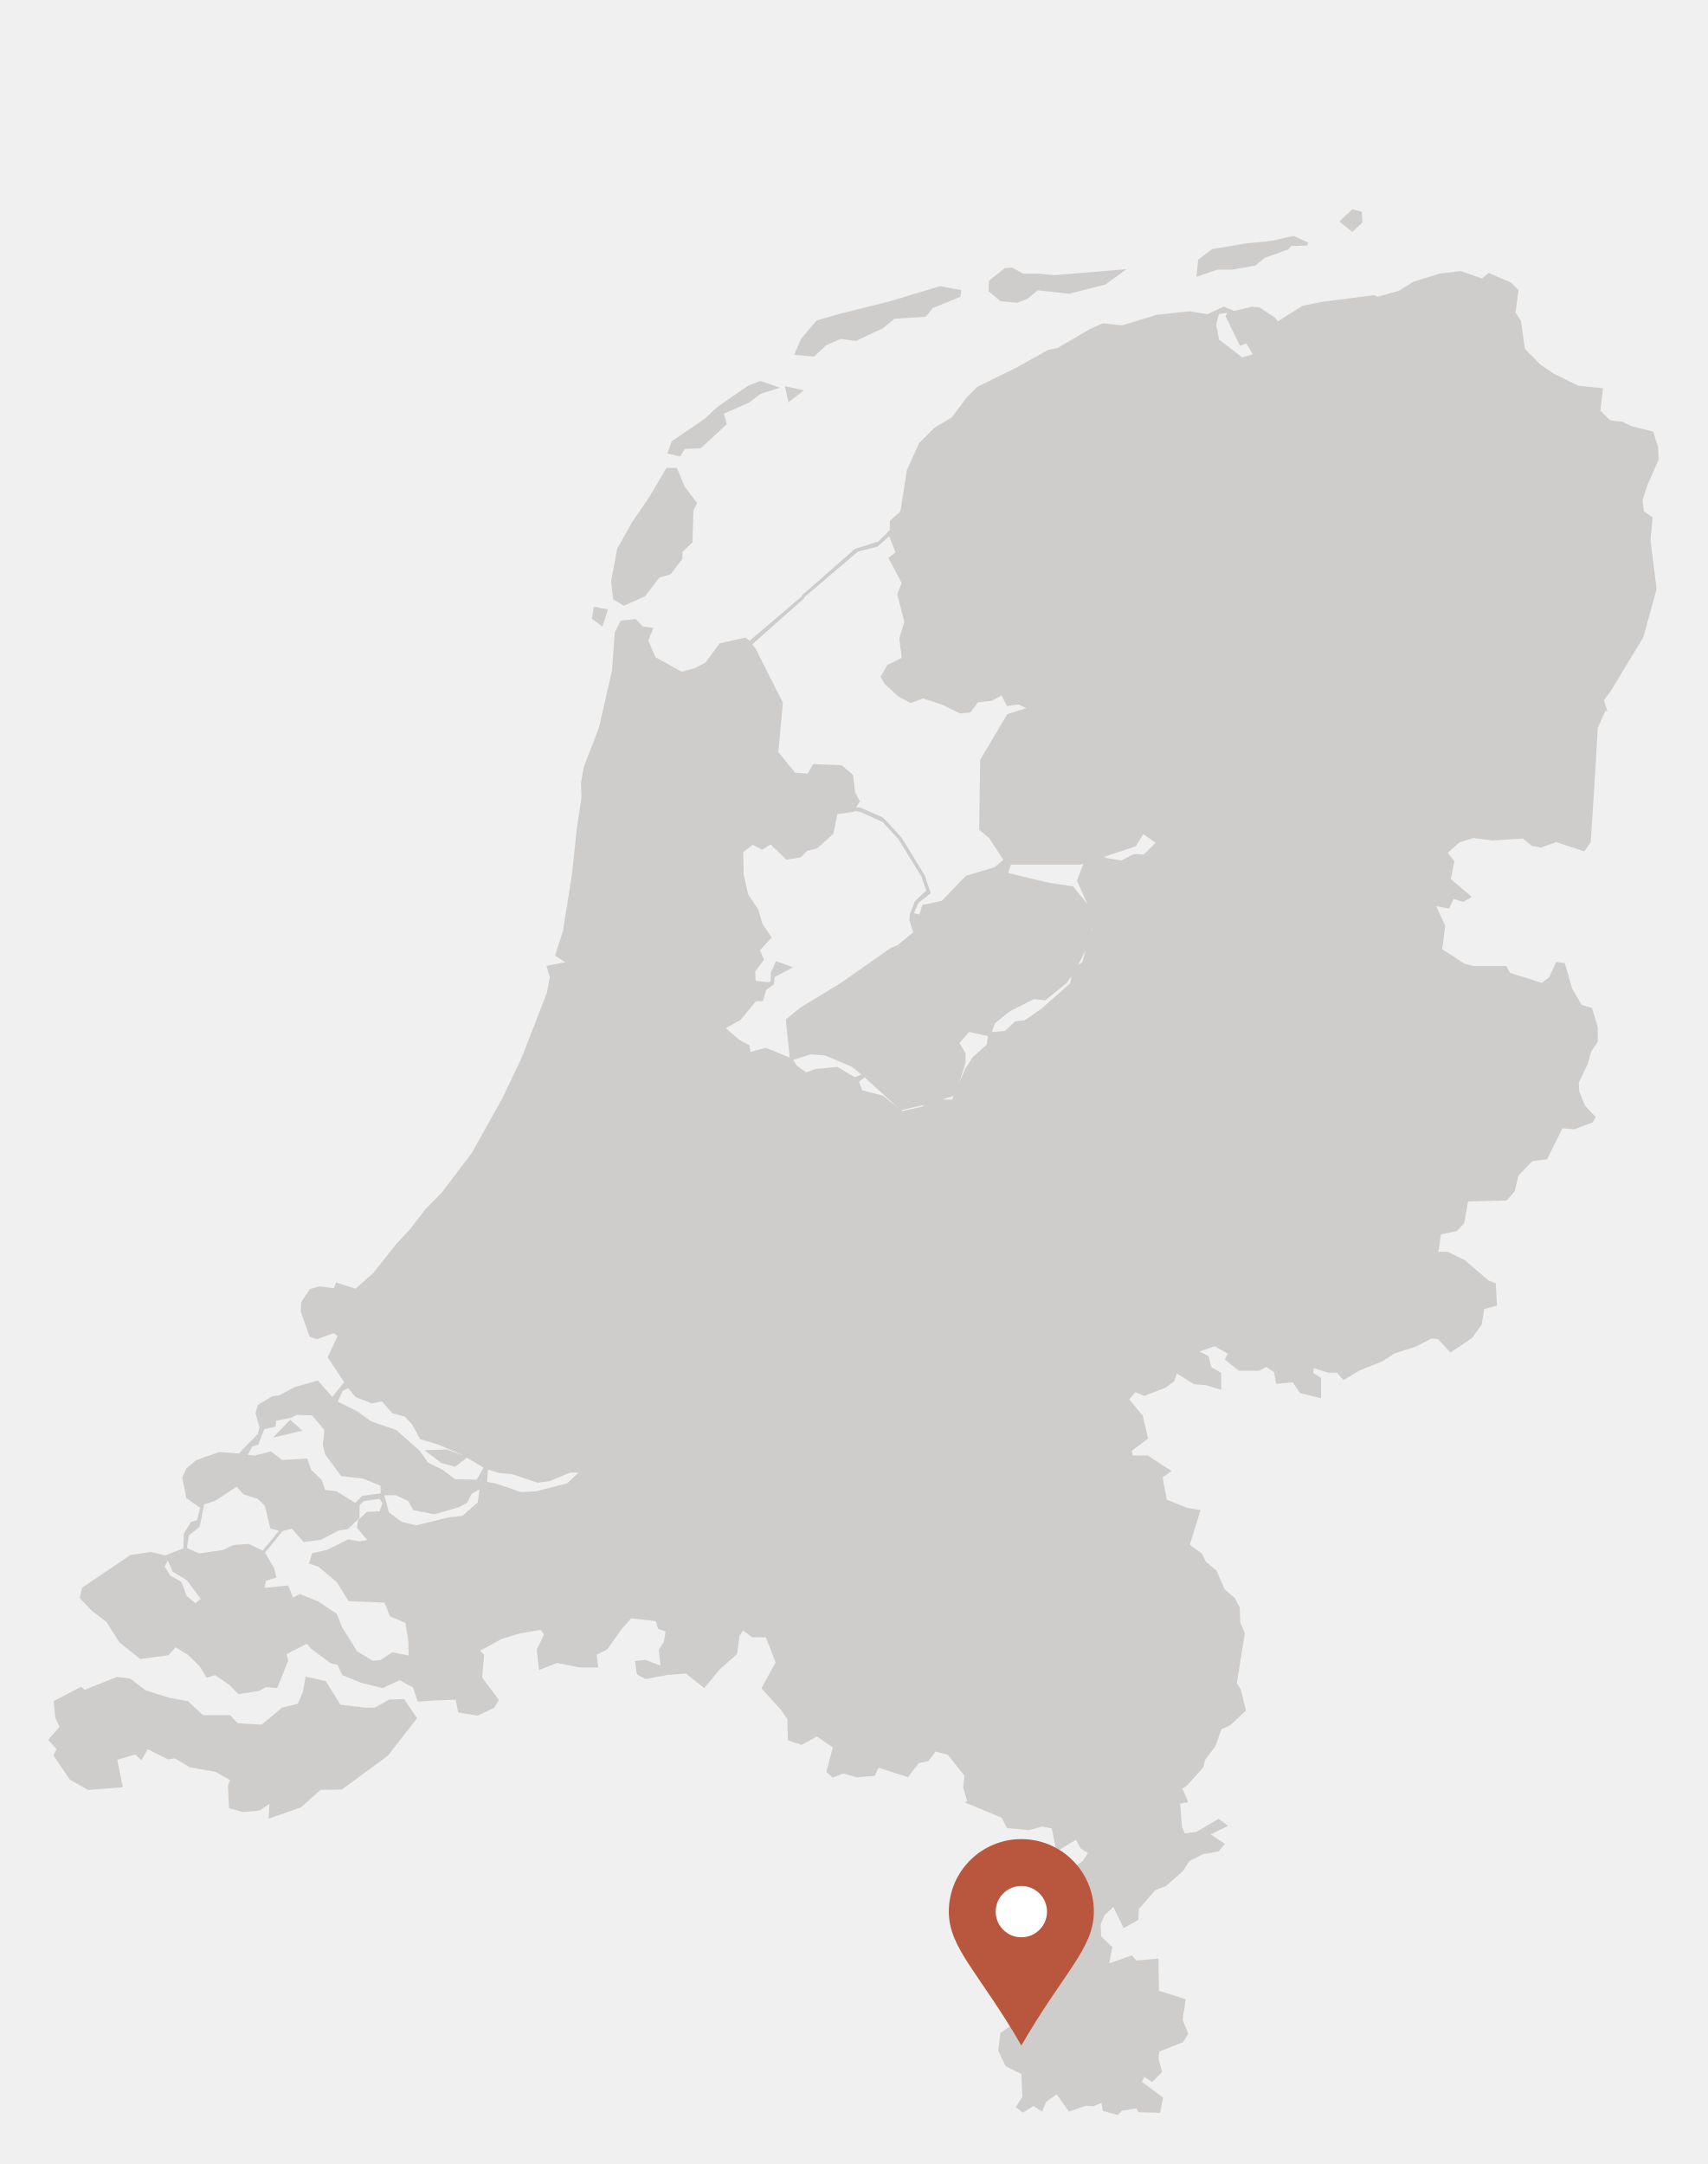
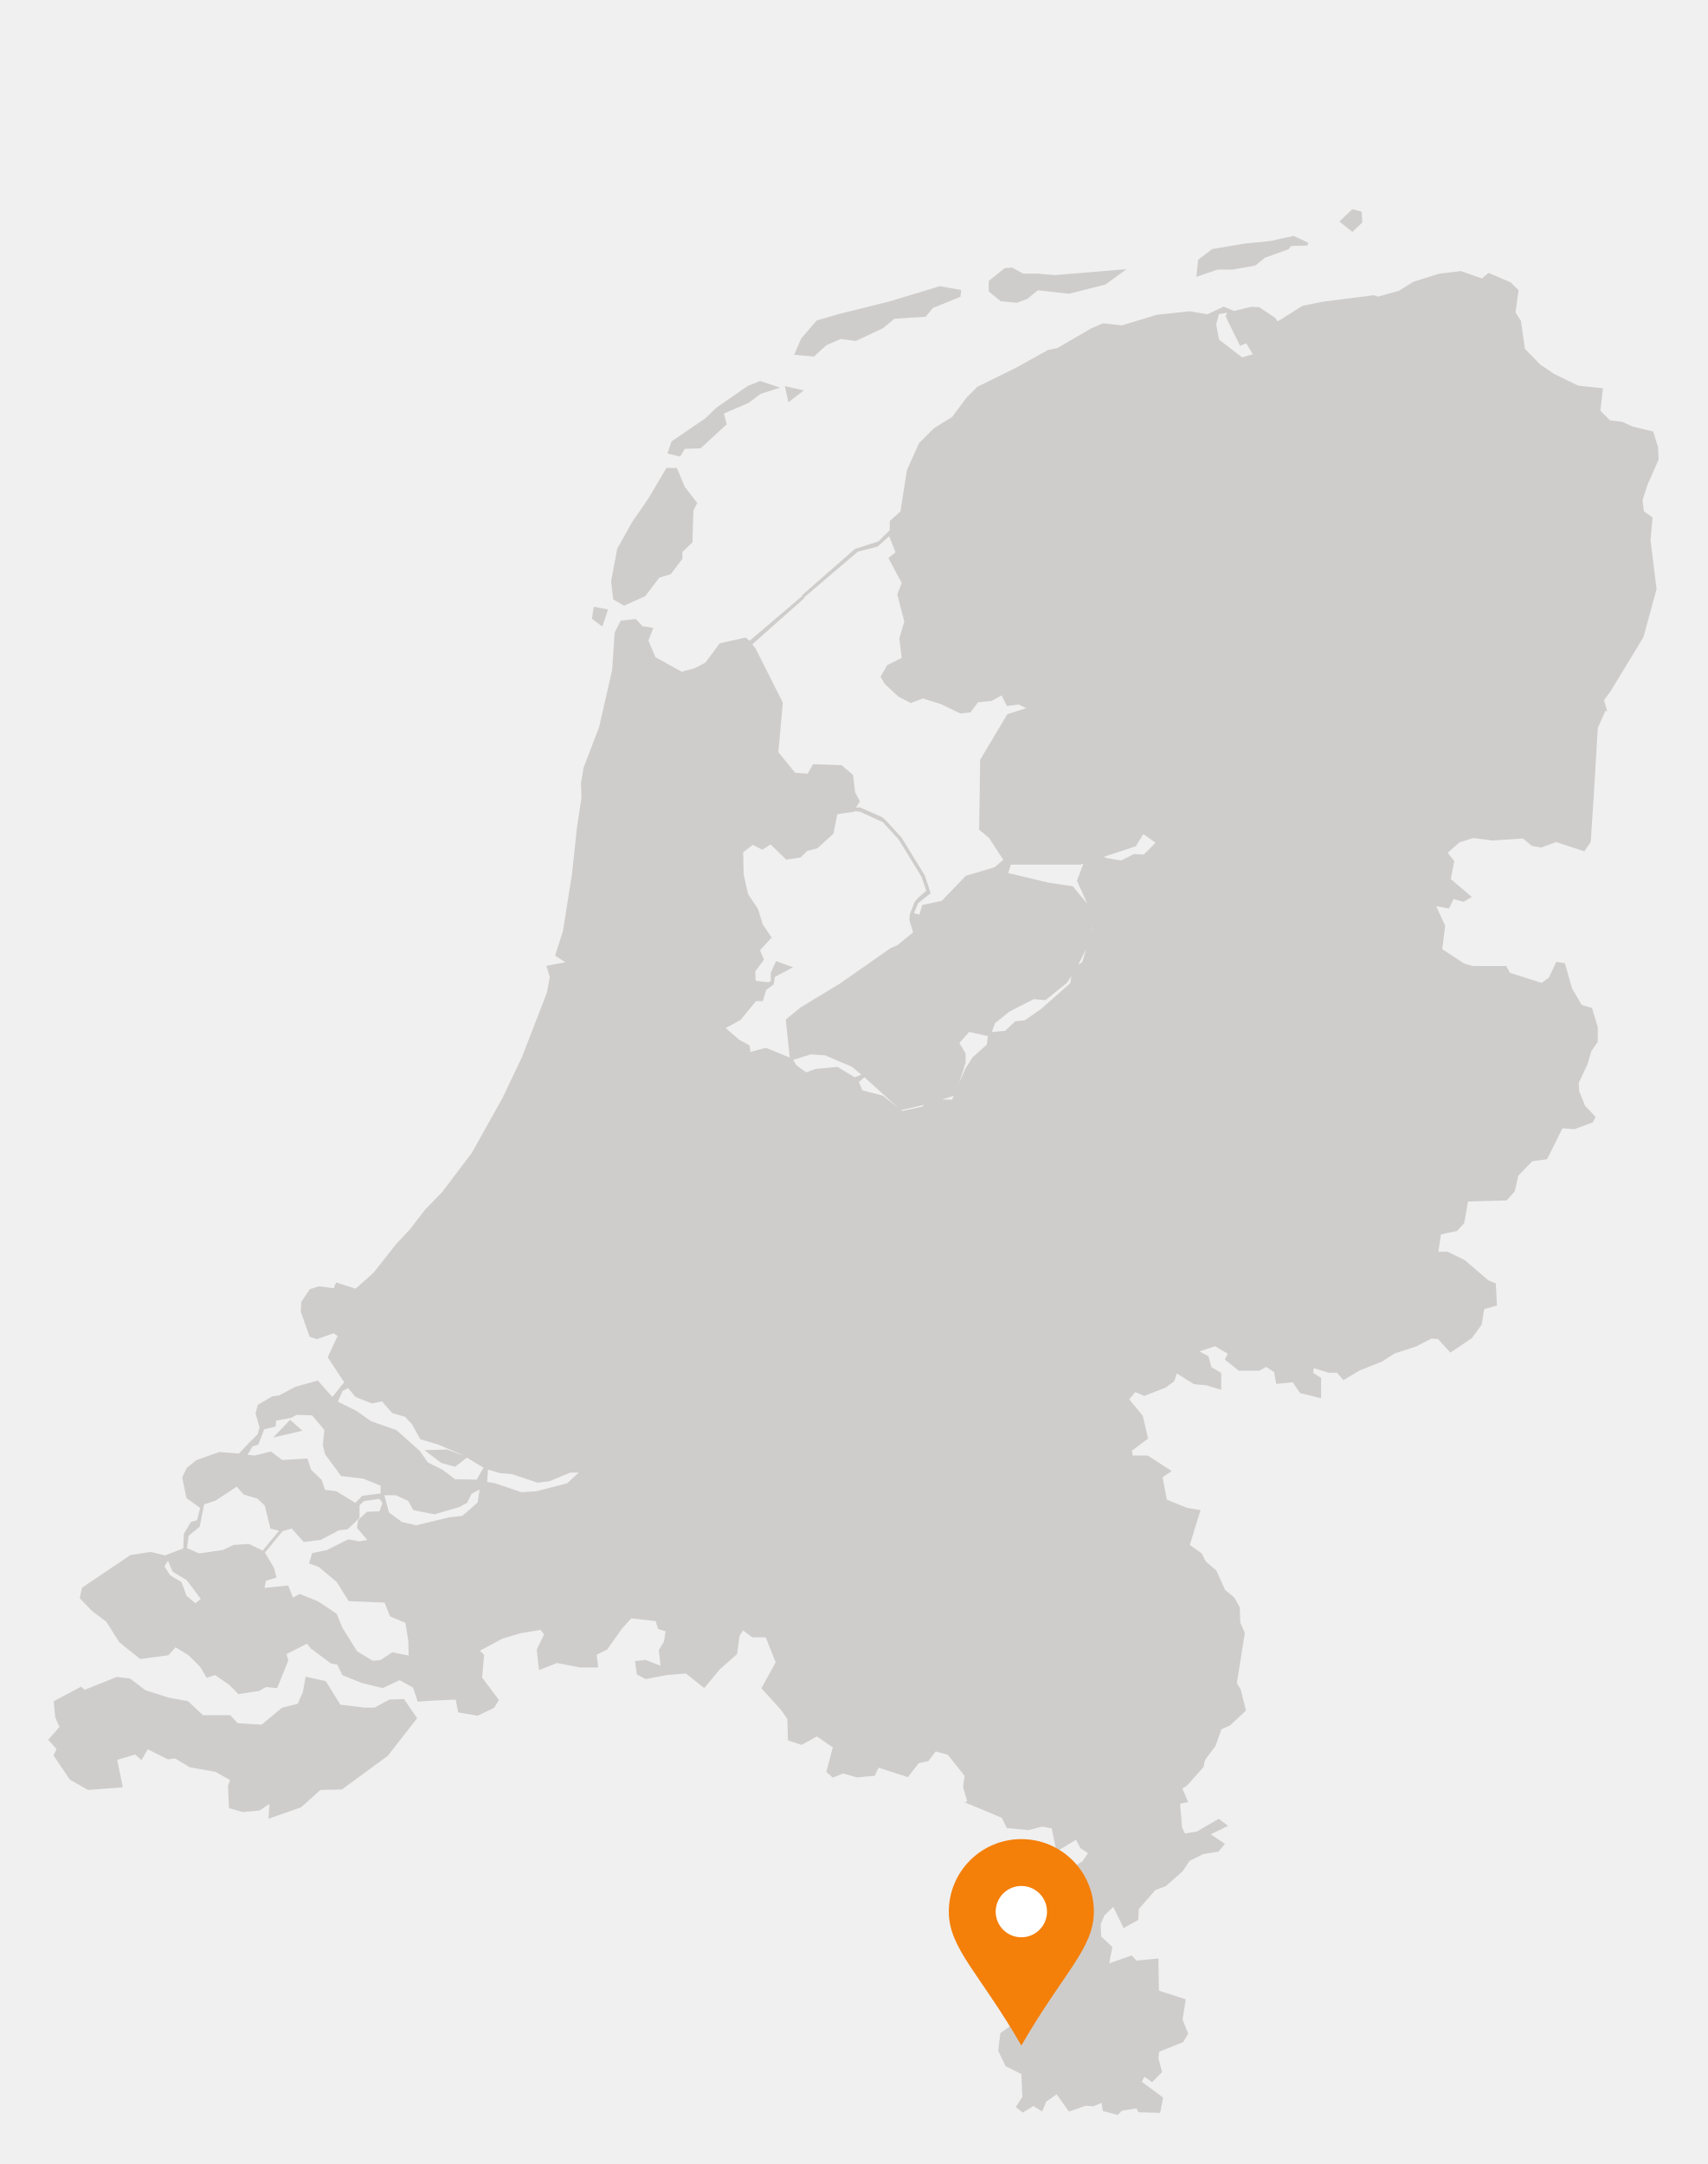
<svg xmlns="http://www.w3.org/2000/svg" viewBox="0 0 340 431" role="img" aria-label="Map of the Netherlands with a pin on UNU-MERIT (Maastricht)">
  <path fill="#cfcdcc" stroke="#cfcdcc" stroke-width="0.6" fill-rule="evenodd" d="M 319.6 141.1 L 319.1 139.4 L 320.5 137.5 L 327.0 126.8 L 329.6 117.3 L 328.4 107.6 L 328.8 103.2 L 327.1 102.0 L 326.8 99.6 L 327.8 96.5 L 330.0 91.5 L 329.9 89.1 L 329.0 86.2 L 324.9 85.2 L 323.0 84.3 L 320.5 84.0 L 318.4 81.9 L 318.9 77.6 L 314.2 77.1 L 309.3 74.7 L 306.5 72.8 L 303.4 69.6 L 302.6 64.0 L 301.5 62.3 L 302.1 57.9 L 300.7 56.5 L 296.5 54.7 L 295.2 55.8 L 290.9 54.3 L 286.7 54.8 L 281.6 56.4 L 278.7 58.2 L 274.4 59.4 L 273.6 59.1 L 263.4 60.4 L 259.5 61.2 L 254.4 64.4 L 253.7 63.5 L 250.7 61.5 L 249.3 61.4 L 245.5 62.3 L 244.9 61.9 L 244.4 63.0 L 247.1 68.5 L 248.3 68.0 L 249.8 70.5 L 252.8 71.6 L 252.2 76.9 L 250.1 78.9 L 250.2 81.4 L 248.8 82.6 L 247.1 85.4 L 248.1 88.7 L 245.6 91.9 L 243.7 95.8 L 243.5 100.0 L 246.1 102.9 L 250.7 103.1 L 253.2 105.0 L 255.1 105.8 L 257.5 106.8 L 260.8 98.1 L 262.8 94.2 L 265.8 92.9 L 266.2 91.7 L 269.3 90.6 L 273.0 91.9 L 274.5 93.8 L 275.8 97.0 L 277.2 96.2 L 277.8 98.7 L 280.3 100.6 L 281.7 104.2 L 286.6 102.1 L 290.1 102.4 L 306.7 119.8 L 313.3 129.1 L 315.7 130.4 L 313.2 136.3 L 315.2 136.3 L 317.9 140.1 L 319.6 141.1 Z M 270.9 42.4 L 269.4 42.0 L 267.2 44.1 L 269.3 45.8 L 271.0 44.2 L 270.9 42.4 Z M 159.4 77.9 L 156.7 77.3 L 157.2 79.6 L 159.4 77.9 Z M 154.4 77.2 L 151.4 76.2 L 149.1 77.1 L 142.9 81.4 L 140.6 83.6 L 134.0 88.1 L 133.3 90.1 L 135.3 90.6 L 136.2 89.1 L 139.4 89.0 L 144.4 84.4 L 143.8 82.2 L 148.9 80.0 L 151.3 78.2 L 154.4 77.2 Z M 244.9 61.9 L 243.7 61.4 L 240.5 62.9 L 236.9 62.3 L 230.4 63.0 L 223.5 65.1 L 219.7 64.7 L 217.4 65.7 L 210.7 69.6 L 208.8 70.0 L 202.5 73.5 L 194.8 77.3 L 192.7 79.4 L 189.8 83.3 L 186.2 85.5 L 183.3 88.4 L 180.9 93.7 L 179.6 102.0 L 177.5 103.9 L 177.5 105.7 L 175.1 108.1 L 170.4 109.6 L 159.9 118.8 L 170.7 109.6 L 174.6 108.6 L 177.2 106.3 L 178.7 110.1 L 177.3 111.2 L 179.9 116.1 L 179.0 118.4 L 180.4 123.8 L 179.4 127.2 L 179.9 131.2 L 176.9 132.7 L 175.7 134.8 L 176.5 136.1 L 179.1 138.5 L 181.4 139.7 L 183.8 138.8 L 187.6 140.0 L 191.3 141.8 L 193.1 141.6 L 194.6 139.6 L 197.4 139.3 L 199.6 138.1 L 200.7 140.3 L 202.9 140.0 L 205.2 141.1 L 206.2 140.3 L 208.2 140.8 L 212.0 145.3 L 214.1 144.0 L 216.1 145.6 L 218.7 146.2 L 220.6 145.2 L 222.7 143.0 L 223.2 141.5 L 226.7 140.5 L 228.8 144.0 L 231.1 143.1 L 231.6 144.2 L 234.0 142.7 L 233.4 141.2 L 235.7 140.9 L 239.0 138.9 L 246.2 133.8 L 248.3 130.8 L 250.3 128.7 L 254.1 129.1 L 256.6 131.7 L 261.6 128.0 L 264.5 122.7 L 259.1 114.1 L 259.5 109.6 L 254.3 107.6 L 255.1 105.8 L 253.2 105.0 L 250.7 103.1 L 246.1 102.9 L 243.5 100.0 L 243.7 95.8 L 245.6 91.9 L 248.1 88.7 L 247.1 85.4 L 248.8 82.6 L 250.2 81.4 L 250.1 78.9 L 252.2 76.9 L 252.8 71.6 L 250.1 70.7 L 247.3 71.5 L 242.5 67.8 L 241.9 64.6 L 242.5 62.3 L 244.9 61.9 Z M 191.1 58.0 L 187.2 57.3 L 177.3 60.3 L 166.9 62.9 L 162.8 64.1 L 159.8 67.6 L 158.6 70.4 L 162.0 70.7 L 164.4 68.5 L 167.4 67.2 L 170.4 67.6 L 175.7 65.1 L 178.0 63.2 L 184.2 62.8 L 185.6 61.1 L 191.0 58.9 L 191.1 58.0 Z M 206.7 54.8 L 203.7 54.8 L 201.5 53.6 L 200.2 53.7 L 197.2 56.1 L 197.2 57.9 L 199.4 59.7 L 202.5 60.0 L 204.4 59.3 L 206.6 57.5 L 212.9 58.2 L 220.0 56.4 L 223.3 54.0 L 210.0 55.1 L 206.7 54.8 Z M 260.4 48.6 L 257.6 47.3 L 253.0 48.3 L 248.0 48.8 L 241.5 49.9 L 238.9 51.9 L 238.6 54.7 L 242.4 53.4 L 245.4 53.4 L 249.9 52.6 L 251.7 51.1 L 256.4 49.4 L 257.0 48.7 L 260.4 48.6 Z M 319.6 141.1 L 317.9 140.1 L 315.2 136.3 L 313.2 136.3 L 315.7 130.4 L 313.3 129.1 L 306.7 119.8 L 290.1 102.4 L 286.6 102.1 L 281.7 104.2 L 280.3 100.6 L 277.8 98.7 L 277.2 96.2 L 275.8 97.0 L 274.5 93.8 L 273.0 91.9 L 269.3 90.6 L 266.2 91.7 L 265.8 92.9 L 262.8 94.2 L 260.8 98.1 L 257.5 106.8 L 255.1 105.8 L 254.3 107.6 L 259.5 109.6 L 259.1 114.1 L 264.5 122.7 L 261.6 128.0 L 256.6 131.7 L 254.1 129.1 L 250.3 128.7 L 248.3 130.8 L 246.2 133.8 L 239.0 138.9 L 240.4 140.9 L 245.8 147.1 L 242.0 151.4 L 239.0 153.1 L 242.0 161.1 L 244.0 163.4 L 245.8 162.0 L 249.6 163.3 L 251.4 164.8 L 256.1 164.2 L 256.1 165.5 L 259.2 167.8 L 260.9 172.0 L 265.0 170.1 L 266.6 171.7 L 268.0 170.2 L 272.1 171.7 L 271.6 167.4 L 274.9 164.6 L 280.0 163.5 L 287.7 167.0 L 287.9 169.8 L 290.5 167.5 L 293.4 166.6 L 297.2 167.1 L 303.4 166.7 L 305.2 168.2 L 306.9 168.5 L 309.9 167.4 L 315.4 169.2 L 316.5 167.6 L 317.2 156.8 L 317.9 144.9 L 319.6 141.1 Z M 287.9 169.8 L 287.7 167.0 L 280.0 163.5 L 274.9 164.6 L 271.6 167.4 L 272.1 171.7 L 268.0 170.2 L 266.6 171.7 L 265.0 170.1 L 260.9 172.0 L 259.2 167.8 L 256.1 165.5 L 256.1 164.2 L 251.4 164.8 L 249.6 163.3 L 245.8 162.0 L 244.0 163.4 L 242.0 161.1 L 239.0 153.1 L 242.0 151.4 L 245.8 147.1 L 240.4 140.9 L 239.0 138.9 L 235.7 140.9 L 233.4 141.2 L 234.0 142.7 L 231.6 144.2 L 231.1 143.1 L 228.8 144.0 L 226.7 140.5 L 223.2 141.5 L 222.7 143.0 L 220.6 145.2 L 218.7 146.2 L 216.1 145.6 L 214.1 144.0 L 212.0 145.3 L 214.0 147.9 L 216.6 148.4 L 219.1 150.0 L 222.6 153.0 L 224.3 157.9 L 226.1 160.8 L 223.6 163.3 L 227.6 165.7 L 230.6 167.8 L 227.9 170.5 L 225.9 170.4 L 223.3 171.7 L 220.4 171.2 L 216.0 172.2 L 214.8 175.4 L 217.3 181.0 L 217.7 184.4 L 217.9 184.7 L 219.7 185.0 L 221.6 187.7 L 222.9 190.8 L 225.0 189.5 L 226.1 190.6 L 229.7 186.7 L 231.3 185.9 L 233.5 187.3 L 234.9 189.7 L 237.5 191.9 L 237.7 195.0 L 238.9 196.4 L 238.2 199.8 L 239.8 201.0 L 239.3 203.5 L 235.8 204.7 L 234.9 211.5 L 236.0 214.2 L 237.4 214.3 L 238.3 217.4 L 239.8 219.8 L 239.3 221.1 L 241.3 224.2 L 244.2 223.4 L 247.0 224.5 L 257.1 224.4 L 257.0 223.1 L 260.7 221.8 L 263.5 222.3 L 264.6 224.9 L 268.7 230.3 L 270.1 231.1 L 272.0 230.6 L 275.0 231.1 L 277.9 230.4 L 279.8 233.0 L 282.5 231.5 L 284.7 232.6 L 284.9 235.7 L 284.0 237.5 L 288.4 239.1 L 292.1 239.0 L 299.9 238.8 L 301.4 237.1 L 302.1 234.0 L 305.0 231.0 L 307.9 230.6 L 311.0 224.4 L 313.5 224.6 L 317.0 223.3 L 317.4 222.5 L 315.4 220.4 L 314.2 217.4 L 314.1 215.6 L 315.9 211.8 L 316.6 209.3 L 317.9 207.4 L 317.9 204.6 L 316.8 201.0 L 314.8 200.4 L 312.8 197.0 L 311.4 192.1 L 310.1 191.9 L 308.7 194.9 L 307.1 196.1 L 300.5 194.0 L 299.8 192.7 L 293.3 192.7 L 291.5 192.2 L 286.9 189.2 L 287.5 184.4 L 285.5 180.1 L 288.4 180.6 L 289.3 178.7 L 291.4 179.3 L 292.6 178.6 L 288.6 175.2 L 289.3 171.6 L 287.9 169.8 Z M 216.0 172.2 L 220.4 171.2 L 219.6 170.9 L 216.0 172.2 Z M 212.0 145.3 L 208.2 140.8 L 206.2 140.3 L 205.2 141.1 L 200.8 142.5 L 195.5 151.4 L 195.3 165.1 L 197.2 166.7 L 200.2 171.3 L 198.2 173.0 L 192.5 174.7 L 187.7 179.7 L 183.9 180.5 L 183.3 182.5 L 181.6 182.1 L 182.6 179.7 L 185.0 177.8 L 183.9 174.5 L 179.3 167.0 L 176.1 163.5 L 175.5 163.0 L 171.2 161.1 L 169.9 161.2 L 171.4 161.4 L 176.0 163.5 L 179.2 167.0 L 183.8 174.5 L 184.8 177.5 L 183.1 179.0 L 182.4 179.8 L 181.5 182.1 L 181.4 183.2 L 182.2 185.8 L 178.9 188.5 L 177.5 189.1 L 167.5 196.1 L 159.6 200.9 L 156.8 203.2 L 157.6 210.9 L 161.4 209.7 L 164.4 209.9 L 169.8 212.2 L 172.1 214.1 L 179.5 220.8 L 185.1 219.5 L 190.0 217.9 L 192.0 211.6 L 192.0 209.9 L 190.7 207.7 L 192.9 205.2 L 197.0 206.1 L 197.9 203.6 L 200.9 201.2 L 205.8 198.7 L 208.1 198.9 L 212.2 195.6 L 213.9 193.1 L 216.4 188.2 L 217.2 184.8 L 217.2 181.3 L 213.5 176.8 L 208.8 176.1 L 200.4 174.1 L 201.1 171.9 L 215.1 171.9 L 226.0 168.3 L 227.6 165.7 L 223.6 163.3 L 226.1 160.8 L 224.3 157.9 L 222.6 153.0 L 219.1 150.0 L 216.6 148.4 L 214.0 147.9 L 212.0 145.3 Z M 292.1 239.0 L 288.4 239.1 L 284.0 237.5 L 284.9 235.7 L 284.7 232.6 L 282.5 231.5 L 279.8 233.0 L 277.9 230.4 L 275.0 231.1 L 272.0 230.6 L 270.1 231.1 L 268.7 230.3 L 264.6 224.9 L 263.5 222.3 L 260.7 221.8 L 257.0 223.1 L 257.1 224.4 L 247.0 224.5 L 244.2 223.4 L 241.3 224.2 L 239.3 221.1 L 239.8 219.8 L 238.3 217.4 L 237.4 214.3 L 236.0 214.2 L 234.9 211.5 L 235.8 204.7 L 239.3 203.5 L 239.8 201.0 L 238.2 199.8 L 238.9 196.4 L 237.7 195.0 L 237.5 191.9 L 234.9 189.7 L 233.5 187.3 L 231.3 185.9 L 229.7 186.7 L 226.1 190.6 L 225.0 189.5 L 222.9 190.8 L 221.6 187.7 L 219.7 185.0 L 217.9 184.7 L 215.8 191.8 L 213.9 193.1 L 213.4 196.0 L 207.5 201.2 L 204.2 203.5 L 202.3 203.7 L 200.3 205.6 L 197.1 205.9 L 196.8 208.2 L 193.9 210.8 L 192.5 213.0 L 189.8 219.3 L 185.2 219.3 L 183.8 220.7 L 179.6 221.6 L 178.7 225.2 L 180.1 225.4 L 182.5 227.7 L 182.6 231.9 L 185.1 232.6 L 187.5 235.2 L 186.4 242.3 L 184.2 244.2 L 186.2 245.7 L 189.5 244.5 L 192.1 241.5 L 192.8 244.5 L 192.4 248.4 L 194.8 250.8 L 195.1 254.6 L 197.0 256.3 L 198.0 258.5 L 198.1 261.5 L 196.4 262.7 L 192.6 261.1 L 190.9 259.4 L 186.4 257.2 L 182.8 256.9 L 180.8 258.1 L 177.9 259.2 L 175.0 259.3 L 173.7 260.8 L 168.5 259.7 L 166.6 258.1 L 165.2 258.2 L 163.2 260.5 L 161.0 259.4 L 157.1 266.4 L 155.5 270.1 L 153.4 270.1 L 152.8 271.7 L 150.7 272.1 L 151.0 274.1 L 148.4 274.0 L 146.5 274.1 L 146.1 275.4 L 148.7 276.4 L 148.3 279.3 L 146.1 279.1 L 147.5 280.8 L 150.1 282.1 L 151.7 284.4 L 154.1 283.5 L 157.6 285.5 L 157.6 288.4 L 159.6 289.5 L 164.0 289.5 L 166.4 290.7 L 169.6 289.9 L 170.7 290.3 L 175.5 287.9 L 176.7 283.2 L 179.5 279.1 L 182.5 280.5 L 185.4 279.9 L 186.4 278.0 L 191.0 279.7 L 192.4 278.1 L 195.0 277.8 L 198.8 279.2 L 200.6 282.1 L 203.7 283.5 L 204.3 284.8 L 206.8 285.6 L 207.9 287.4 L 210.8 288.3 L 216.8 287.4 L 217.8 287.5 L 218.1 285.1 L 220.2 284.8 L 222.0 288.2 L 225.1 288.8 L 228.3 286.4 L 227.3 282.1 L 224.5 278.7 L 226.0 276.9 L 227.9 277.7 L 232.0 276.1 L 233.6 274.9 L 234.2 273.1 L 237.9 275.4 L 240.3 275.6 L 242.9 276.4 L 242.9 273.6 L 241.0 272.5 L 240.4 270.3 L 238.1 269.1 L 242.0 267.8 L 244.9 269.5 L 244.3 270.7 L 246.8 272.7 L 250.7 272.7 L 252.2 271.9 L 254.0 273.1 L 254.4 275.3 L 257.6 275.0 L 259.1 277.2 L 262.8 278.1 L 262.8 274.6 L 261.2 273.6 L 261.4 272.1 L 264.6 273.1 L 266.4 273.1 L 267.6 274.5 L 270.6 272.7 L 275.1 270.9 L 277.6 269.3 L 281.9 267.9 L 285.0 266.3 L 286.5 266.4 L 288.9 269.0 L 292.9 266.3 L 294.8 263.7 L 295.3 260.5 L 297.8 259.8 L 297.6 255.8 L 296.3 255.3 L 291.5 251.2 L 288.2 249.6 L 286.1 249.6 L 286.7 245.6 L 290.0 244.9 L 291.3 243.5 L 292.1 239.0 Z M 171.5 217.4 L 168.2 216.9 L 164.6 224.6 L 164.1 227.2 L 162.1 231.0 L 156.2 230.6 L 149.9 232.6 L 148.9 226.2 L 149.6 223.8 L 150.8 223.0 L 148.4 219.3 L 149.7 216.9 L 147.2 213.9 L 145.9 216.0 L 144.8 215.8 L 142.9 217.4 L 140.0 217.4 L 140.2 218.8 L 138.7 220.8 L 135.3 220.8 L 133.1 223.0 L 130.7 224.4 L 129.1 224.4 L 130.7 227.7 L 133.2 230.7 L 137.2 233.1 L 135.7 234.0 L 135.8 236.3 L 134.1 236.5 L 132.3 235.4 L 130.6 236.1 L 128.9 238.5 L 131.6 240.6 L 131.7 244.9 L 135.2 246.5 L 131.9 248.3 L 129.8 253.1 L 133.4 252.6 L 134.3 254.2 L 131.0 255.0 L 133.4 258.4 L 134.5 259.3 L 136.0 263.3 L 140.5 262.0 L 141.1 264.6 L 142.5 266.3 L 145.7 268.2 L 146.0 270.6 L 148.1 271.0 L 148.4 274.0 L 151.0 274.1 L 150.7 272.1 L 152.8 271.7 L 153.4 270.1 L 155.5 270.1 L 157.1 266.4 L 161.0 259.4 L 163.2 260.5 L 165.2 258.2 L 166.6 258.1 L 168.5 259.7 L 173.7 260.8 L 175.0 259.3 L 177.9 259.2 L 180.8 258.1 L 182.8 256.9 L 186.4 257.2 L 190.9 259.4 L 192.6 261.1 L 196.4 262.7 L 198.1 261.5 L 198.0 258.5 L 197.0 256.3 L 195.1 254.6 L 194.8 250.8 L 192.4 248.4 L 192.8 244.5 L 192.1 241.5 L 189.5 244.5 L 186.2 245.7 L 184.2 244.2 L 186.4 242.3 L 187.5 235.2 L 185.1 232.6 L 182.6 231.9 L 182.5 227.7 L 180.1 225.4 L 178.7 225.2 L 179.6 221.6 L 175.7 218.5 L 171.5 217.4 Z M 119.8 124.3 L 120.7 121.6 L 118.5 121.2 L 118.2 123.1 L 119.8 124.3 Z M 169.9 161.2 L 170.9 159.6 L 170.0 157.9 L 169.6 154.5 L 167.5 152.7 L 162.1 152.5 L 161.0 154.4 L 158.2 154.2 L 154.7 149.9 L 155.6 140.0 L 150.2 129.3 L 149.4 128.3 L 160.0 118.9 L 149.3 128.0 L 148.4 127.3 L 143.5 128.4 L 140.7 132.2 L 138.4 133.4 L 135.7 134.1 L 130.3 131.1 L 128.8 127.6 L 129.7 125.3 L 127.8 125.0 L 126.5 123.6 L 123.8 123.9 L 122.7 126.1 L 122.2 133.5 L 119.6 144.9 L 116.5 153.0 L 116.0 156.0 L 116.1 158.9 L 115.2 164.8 L 114.2 174.2 L 112.4 185.5 L 110.9 190.2 L 113.4 191.8 L 109.2 192.6 L 109.8 194.6 L 109.2 197.8 L 104.2 210.7 L 110.0 213.2 L 110.4 212.3 L 114.0 212.6 L 112.0 217.2 L 110.3 218.7 L 109.4 225.4 L 113.2 226.0 L 115.7 225.8 L 118.8 223.8 L 120.1 224.4 L 121.6 223.4 L 123.2 223.7 L 123.3 226.2 L 129.1 224.4 L 130.7 224.4 L 133.1 223.0 L 135.3 220.8 L 138.7 220.8 L 140.2 218.8 L 140.0 217.4 L 142.9 217.4 L 144.8 215.8 L 145.9 216.0 L 147.2 213.9 L 149.7 216.9 L 148.4 219.3 L 150.8 223.0 L 149.6 223.8 L 148.9 226.2 L 149.9 232.6 L 156.2 230.6 L 162.1 231.0 L 164.1 227.2 L 164.6 224.6 L 168.2 216.9 L 171.5 217.4 L 170.7 215.4 L 172.2 214.1 L 170.2 214.9 L 166.7 212.8 L 162.5 213.2 L 160.5 213.9 L 158.4 212.4 L 157.6 211.1 L 152.5 209.0 L 149.2 209.9 L 149.0 208.4 L 147.0 207.3 L 144.0 204.7 L 147.3 202.9 L 150.4 199.1 L 151.7 199.1 L 152.3 197.0 L 153.8 195.9 L 153.9 195.3 L 154.0 194.4 L 157.2 192.7 L 154.7 191.8 L 153.8 193.8 L 153.8 195.5 L 153.3 195.9 L 152.6 195.9 L 150.2 195.6 L 150.1 193.4 L 151.8 191.1 L 151.0 189.2 L 153.3 186.7 L 151.6 184.2 L 150.7 181.2 L 148.7 178.2 L 147.8 174.2 L 147.7 169.6 L 149.9 167.9 L 151.8 168.9 L 153.5 167.8 L 156.7 170.9 L 159.3 170.5 L 160.6 169.2 L 162.6 168.7 L 165.7 165.9 L 166.5 161.9 L 169.9 161.4 Z M 136.1 97.1 L 134.6 93.5 L 132.9 93.5 L 129.4 99.4 L 126.1 104.2 L 123.2 109.4 L 122.0 115.8 L 122.4 119.2 L 124.3 120.3 L 128.3 118.5 L 131.1 114.8 L 133.4 114.1 L 135.6 111.2 L 135.6 109.8 L 137.6 107.9 L 137.8 101.6 L 138.5 100.2 L 136.1 97.1 Z M 92.5 290.3 L 89.0 289.0 L 85.4 289.1 L 88.0 291.1 L 90.6 291.8 L 92.5 290.3 Z M 59.6 284.8 L 57.8 283.2 L 55.3 285.8 L 59.6 284.8 Z M 129.1 224.4 L 123.3 226.2 L 123.2 223.7 L 121.6 223.4 L 120.1 224.4 L 118.8 223.8 L 115.7 225.8 L 113.2 226.0 L 109.4 225.4 L 110.3 218.7 L 112.0 217.2 L 114.0 212.6 L 110.4 212.3 L 110.0 213.2 L 104.2 210.7 L 100.3 218.9 L 94.2 229.8 L 88.3 237.6 L 84.9 241.1 L 81.9 245.0 L 79.1 248.0 L 74.6 253.7 L 70.9 257.0 L 67.1 255.8 L 66.7 256.9 L 63.6 256.5 L 61.9 257.0 L 60.3 259.4 L 60.2 261.2 L 61.9 266.0 L 63.1 266.4 L 66.5 265.2 L 67.6 266.0 L 65.6 270.3 L 68.9 275.3 L 66.2 278.7 L 63.2 275.3 L 58.9 276.5 L 55.7 278.2 L 54.3 278.4 L 51.6 280.0 L 51.2 281.5 L 52.0 284.3 L 51.6 285.8 L 49.9 287.5 L 50.1 287.8 L 51.2 287.5 L 52.4 284.4 L 54.6 283.9 L 54.7 282.7 L 57.9 282.1 L 59.0 281.5 L 62.3 281.6 L 64.9 284.7 L 64.6 287.8 L 65.0 289.5 L 68.1 293.7 L 72.4 294.2 L 76.1 295.7 L 76.1 297.5 L 78.9 297.5 L 81.5 298.7 L 82.5 300.5 L 86.5 301.3 L 91.3 299.9 L 92.8 299.1 L 93.7 297.3 L 95.9 296.1 L 96.7 295.4 L 96.9 292.3 L 99.6 293.1 L 102.0 293.3 L 107.1 295.0 L 109.4 294.7 L 113.5 293.0 L 115.9 293.0 L 116.6 292.7 L 119.2 292.0 L 124.3 287.8 L 125.8 284.3 L 127.4 282.8 L 129.3 281.9 L 133.4 282.0 L 136.9 279.3 L 140.8 278.1 L 146.1 279.1 L 148.3 279.3 L 148.7 276.4 L 146.1 275.4 L 146.5 274.1 L 148.4 274.0 L 148.1 271.0 L 146.0 270.6 L 145.7 268.2 L 142.5 266.3 L 141.1 264.6 L 140.5 262.0 L 136.0 263.3 L 134.5 259.3 L 133.4 258.4 L 131.0 255.0 L 134.3 254.2 L 133.4 252.6 L 129.8 253.1 L 131.9 248.3 L 135.2 246.5 L 131.7 244.9 L 131.6 240.6 L 128.9 238.5 L 130.6 236.1 L 132.3 235.4 L 134.1 236.5 L 135.8 236.3 L 135.7 234.0 L 137.2 233.1 L 133.2 230.7 L 130.7 227.7 L 129.1 224.4 Z M 68.0 276.8 L 69.4 276.1 L 71.0 278.0 L 74.1 279.2 L 76.2 278.8 L 78.3 281.2 L 80.8 281.9 L 82.3 283.5 L 83.9 286.4 L 87.3 287.4 L 92.2 289.5 L 96.7 292.2 L 95.1 295.0 L 90.5 294.9 L 88.0 293.0 L 85.0 291.5 L 83.4 289.2 L 78.8 285.1 L 73.7 283.3 L 70.9 281.3 L 66.9 279.3 L 68.0 276.8 Z M 23.3 334.3 L 16.8 336.9 L 16.1 336.3 L 11.0 339.0 L 11.3 342.0 L 12.2 344.0 L 10.0 346.5 L 11.6 348.3 L 11.0 349.6 L 14.1 354.2 L 17.6 356.2 L 24.1 355.7 L 23.0 350.3 L 27.0 349.1 L 28.1 350.1 L 29.3 348.0 L 33.5 350.1 L 34.9 349.9 L 37.9 351.7 L 43.0 352.6 L 46.2 354.4 L 45.7 355.7 L 45.9 359.9 L 48.4 360.6 L 51.6 360.3 L 54.0 358.7 L 53.8 361.8 L 59.8 359.7 L 63.7 356.2 L 68.0 356.1 L 77.0 349.5 L 82.7 342.2 L 80.3 338.7 L 77.6 338.8 L 74.7 340.4 L 72.6 340.4 L 67.6 339.8 L 64.7 335.1 L 61.1 334.3 L 60.6 337.1 L 59.5 339.6 L 56.3 340.4 L 52.2 343.8 L 47.2 343.5 L 45.7 341.9 L 40.3 341.9 L 37.3 339.1 L 33.5 338.4 L 28.8 336.9 L 25.8 334.6 L 23.3 334.3 Z M 50.1 287.8 L 49.9 287.5 L 47.7 289.8 L 43.7 289.5 L 39.2 291.1 L 37.4 292.6 L 36.6 294.3 L 37.4 298.2 L 40.2 300.2 L 39.5 303.0 L 38.2 303.4 L 36.9 305.6 L 36.8 308.6 L 32.9 310.1 L 30.0 309.4 L 26.1 310.0 L 16.6 316.4 L 16.2 318.2 L 18.5 320.6 L 21.4 322.8 L 24.0 326.9 L 28.0 330.1 L 33.4 329.4 L 34.9 327.7 L 37.7 329.4 L 40.1 331.8 L 41.3 333.8 L 42.9 333.3 L 45.8 335.3 L 47.6 337.1 L 51.5 336.5 L 52.9 335.7 L 55.0 335.9 L 57.1 330.7 L 56.7 329.3 L 61.2 327.0 L 62.1 328.1 L 66.0 331.0 L 67.4 331.3 L 68.4 333.4 L 72.1 334.9 L 76.2 335.9 L 79.6 334.3 L 82.5 335.9 L 83.4 338.6 L 86.2 338.4 L 85.4 337.4 L 85.1 333.1 L 86.1 331.9 L 81.4 321.3 L 82.8 316.2 L 82.1 313.4 L 79.1 309.4 L 79.1 307.4 L 81.0 304.9 L 82.9 304.1 L 79.9 303.4 L 77.2 301.4 L 76.2 297.7 L 72.3 298.2 L 70.8 299.7 L 66.9 297.3 L 64.5 297.0 L 63.8 294.9 L 61.7 292.9 L 61.0 290.8 L 56.1 291.1 L 53.9 289.4 L 50.8 290.2 L 48.8 290.0 L 50.1 287.8 Z M 47.2 295.7 L 48.7 297.4 L 51.4 298.2 L 53.0 299.7 L 54.1 304.2 L 56.1 304.7 L 52.4 309.2 L 49.5 307.8 L 46.6 308.0 L 44.5 309.0 L 39.6 309.7 L 36.9 308.5 L 37.3 305.7 L 39.5 303.9 L 40.4 299.4 L 42.8 298.6 L 47.2 295.7 Z M 71.3 299.7 L 72.3 298.7 L 75.7 298.2 L 76.5 299.3 L 75.8 301.3 L 73.2 301.4 L 71.6 302.9 L 71.4 304.2 L 73.7 306.9 L 71.6 307.3 L 69.4 306.9 L 65.2 309.0 L 62.4 309.6 L 61.9 311.2 L 63.6 311.8 L 67.3 314.9 L 69.6 318.6 L 76.8 318.9 L 77.9 321.7 L 81.0 323.0 L 81.6 326.7 L 81.7 330.1 L 78.2 329.4 L 75.9 330.9 L 74.2 331.1 L 70.9 329.1 L 67.9 324.3 L 66.8 321.6 L 63.2 319.2 L 59.7 317.8 L 58.2 318.6 L 57.2 316.1 L 52.3 316.6 L 52.7 314.6 L 54.7 314.0 L 54.3 312.4 L 52.4 309.2 L 56.1 304.7 L 58.2 304.1 L 60.6 306.8 L 63.8 306.4 L 67.4 304.5 L 69.1 304.3 L 71.3 302.2 L 71.3 299.7 Z M 38.9 319.7 L 36.9 318.0 L 35.9 315.3 L 33.7 314.0 L 32.4 312.0 L 33.5 310.2 L 34.6 312.8 L 37.4 314.5 L 40.4 318.5 L 38.9 319.7 Z M 217.8 287.5 L 216.8 287.4 L 210.8 288.3 L 207.9 287.4 L 206.8 285.6 L 204.3 284.8 L 203.7 283.5 L 200.6 282.1 L 198.8 279.2 L 195.0 277.8 L 192.4 278.1 L 191.0 279.7 L 186.4 278.0 L 185.4 279.9 L 182.5 280.5 L 179.5 279.1 L 176.7 283.2 L 175.5 287.9 L 170.7 290.3 L 169.6 289.9 L 166.4 290.7 L 164.0 289.5 L 159.6 289.5 L 157.6 288.4 L 157.6 285.5 L 154.1 283.5 L 151.7 284.4 L 150.1 282.1 L 147.5 280.8 L 146.1 279.1 L 140.8 278.1 L 136.9 279.3 L 133.4 282.0 L 129.3 281.9 L 127.4 282.8 L 125.8 284.3 L 124.3 287.8 L 119.2 292.0 L 116.6 292.7 L 116.0 293.0 L 113.1 295.7 L 106.9 297.3 L 103.8 297.5 L 98.5 295.7 L 96.7 295.4 L 95.9 296.1 L 95.4 299.4 L 92.2 302.2 L 89.5 302.5 L 82.9 304.1 L 81.0 304.9 L 79.1 307.4 L 79.1 309.4 L 82.1 313.4 L 82.8 316.2 L 81.4 321.3 L 86.1 331.9 L 85.1 333.1 L 85.4 337.4 L 86.2 338.4 L 91.0 338.2 L 91.5 340.8 L 95.1 341.4 L 98.2 339.9 L 99.0 338.6 L 95.7 334.2 L 96.1 329.7 L 95.1 328.7 L 99.9 326.1 L 103.6 325.0 L 107.8 324.3 L 108.7 325.5 L 107.2 328.6 L 107.6 332.2 L 110.9 330.9 L 115.5 331.8 L 118.8 331.8 L 118.5 329.4 L 120.7 328.3 L 123.7 324.1 L 125.6 322.0 L 130.8 322.6 L 131.3 324.2 L 132.9 324.7 L 132.5 327.1 L 131.5 328.7 L 131.9 332.2 L 128.5 330.9 L 126.8 331.1 L 127.1 333.3 L 128.6 334.1 L 132.9 333.3 L 136.7 333.0 L 140.2 335.8 L 143.1 332.3 L 146.5 329.3 L 147.0 325.7 L 147.9 324.3 L 149.9 325.8 L 152.7 325.8 L 154.8 331.1 L 152.0 336.2 L 155.8 340.4 L 157.1 342.3 L 157.2 346.4 L 159.6 347.2 L 162.7 345.5 L 166.2 347.9 L 164.9 352.8 L 165.9 353.7 L 167.9 352.9 L 170.7 353.7 L 174.0 353.4 L 174.8 351.7 L 180.7 353.6 L 182.8 350.9 L 184.7 350.5 L 186.2 348.5 L 188.9 349.2 L 192.4 353.6 L 192.1 355.9 L 193.0 359.0 L 197.4 357.9 L 198.0 352.0 L 201.8 346.5 L 218.6 341.5 L 223.3 337.2 L 218.4 328.6 L 217.5 323.0 L 216.8 321.4 L 215.6 313.2 L 220.0 314.0 L 221.3 315.0 L 223.6 314.8 L 229.4 312.6 L 231.7 315.0 L 232.3 311.0 L 231.2 309.2 L 230.7 305.7 L 226.7 302.5 L 226.0 301.0 L 226.1 298.5 L 225.3 294.1 L 220.7 292.6 L 219.5 291.5 L 219.1 288.6 L 217.8 287.5 Z M 225.1 288.8 L 222.0 288.2 L 220.2 284.8 L 218.1 285.1 L 217.8 287.5 L 219.1 288.6 L 219.5 291.5 L 220.7 292.6 L 225.3 294.1 L 226.1 298.5 L 226.0 301.0 L 226.7 302.5 L 230.7 305.7 L 231.2 309.2 L 232.3 311.0 L 231.7 315.0 L 229.4 312.6 L 223.6 314.8 L 221.3 315.0 L 220.0 314.0 L 215.6 313.2 L 216.8 321.4 L 217.5 323.0 L 218.4 328.6 L 223.3 337.2 L 218.6 341.5 L 201.8 346.5 L 198.0 352.0 L 197.4 357.9 L 193.0 359.0 L 199.7 361.8 L 200.7 363.8 L 204.8 364.2 L 207.5 363.5 L 209.7 363.9 L 210.6 368.3 L 214.4 366.0 L 215.4 367.9 L 217.1 369.0 L 215.8 370.9 L 213.3 372.6 L 215.3 375.0 L 214.4 376.0 L 212.0 376.3 L 212.8 378.0 L 211.9 380.4 L 210.1 380.3 L 209.0 383.7 L 210.5 385.3 L 209.6 388.4 L 205.8 393.2 L 208.8 393.7 L 206.3 398.6 L 206.2 399.9 L 204.0 400.0 L 202.7 402.8 L 199.5 405.1 L 199.1 408.4 L 200.5 411.3 L 203.7 412.9 L 203.9 417.7 L 202.7 419.6 L 203.7 420.4 L 205.8 419.1 L 207.4 420.1 L 208.1 418.4 L 210.5 416.7 L 213.0 420.2 L 216.2 419.1 L 217.7 419.2 L 219.6 418.4 L 219.9 420.2 L 222.5 420.9 L 223.3 420.1 L 226.5 419.6 L 226.9 420.4 L 230.8 420.5 L 231.3 417.9 L 227.0 414.7 L 227.8 413.2 L 229.4 414.3 L 231.1 412.6 L 230.4 410.0 L 230.6 408.4 L 235.4 406.5 L 236.3 405.0 L 235.2 402.3 L 235.8 398.4 L 230.5 396.7 L 230.4 390.4 L 226.2 390.8 L 225.3 389.8 L 220.5 391.5 L 221.2 387.9 L 219.0 385.8 L 218.9 383.2 L 219.7 381.3 L 221.8 379.3 L 223.9 383.6 L 226.4 382.2 L 226.5 380.1 L 229.9 376.2 L 232.0 375.4 L 235.3 372.5 L 236.7 370.4 L 239.5 369.0 L 242.5 368.5 L 243.5 367.3 L 240.5 365.3 L 244.0 363.6 L 242.7 362.6 L 238.4 365.1 L 235.8 365.5 L 235.1 364.0 L 234.7 359.0 L 236.2 358.7 L 235.1 356.1 L 236.2 355.4 L 239.4 351.8 L 239.7 350.4 L 241.8 347.6 L 243.0 344.2 L 244.8 343.4 L 247.8 340.6 L 246.8 336.6 L 246.0 335.3 L 247.6 325.3 L 246.7 323.2 L 246.6 320.2 L 245.6 318.4 L 243.7 316.8 L 242.0 313.0 L 239.9 311.2 L 239.1 309.6 L 236.6 307.8 L 238.7 301.0 L 236.3 300.6 L 232.1 298.9 L 231.2 294.1 L 232.8 293.0 L 228.5 290.2 L 225.3 290.2 L 225.1 288.8 Z" />
  <g transform="translate(203.4 407.4) scale(1.111)">
-     <path fill="#B8573E" d="M 0 0 C -7.5 -13 -13 -17.4 -13 -24 A 13 13 0 1 1 13 -24 C 13 -17.4 7.5 -13 0 0 Z" />
+     <path fill="#F47F09" d="M 0 0 C -7.5 -13 -13 -17.4 -13 -24 A 13 13 0 1 1 13 -24 C 13 -17.4 7.5 -13 0 0 Z" />
    <circle cx="0" cy="-24" r="4.6" fill="#ffffff" />
  </g>
</svg>
